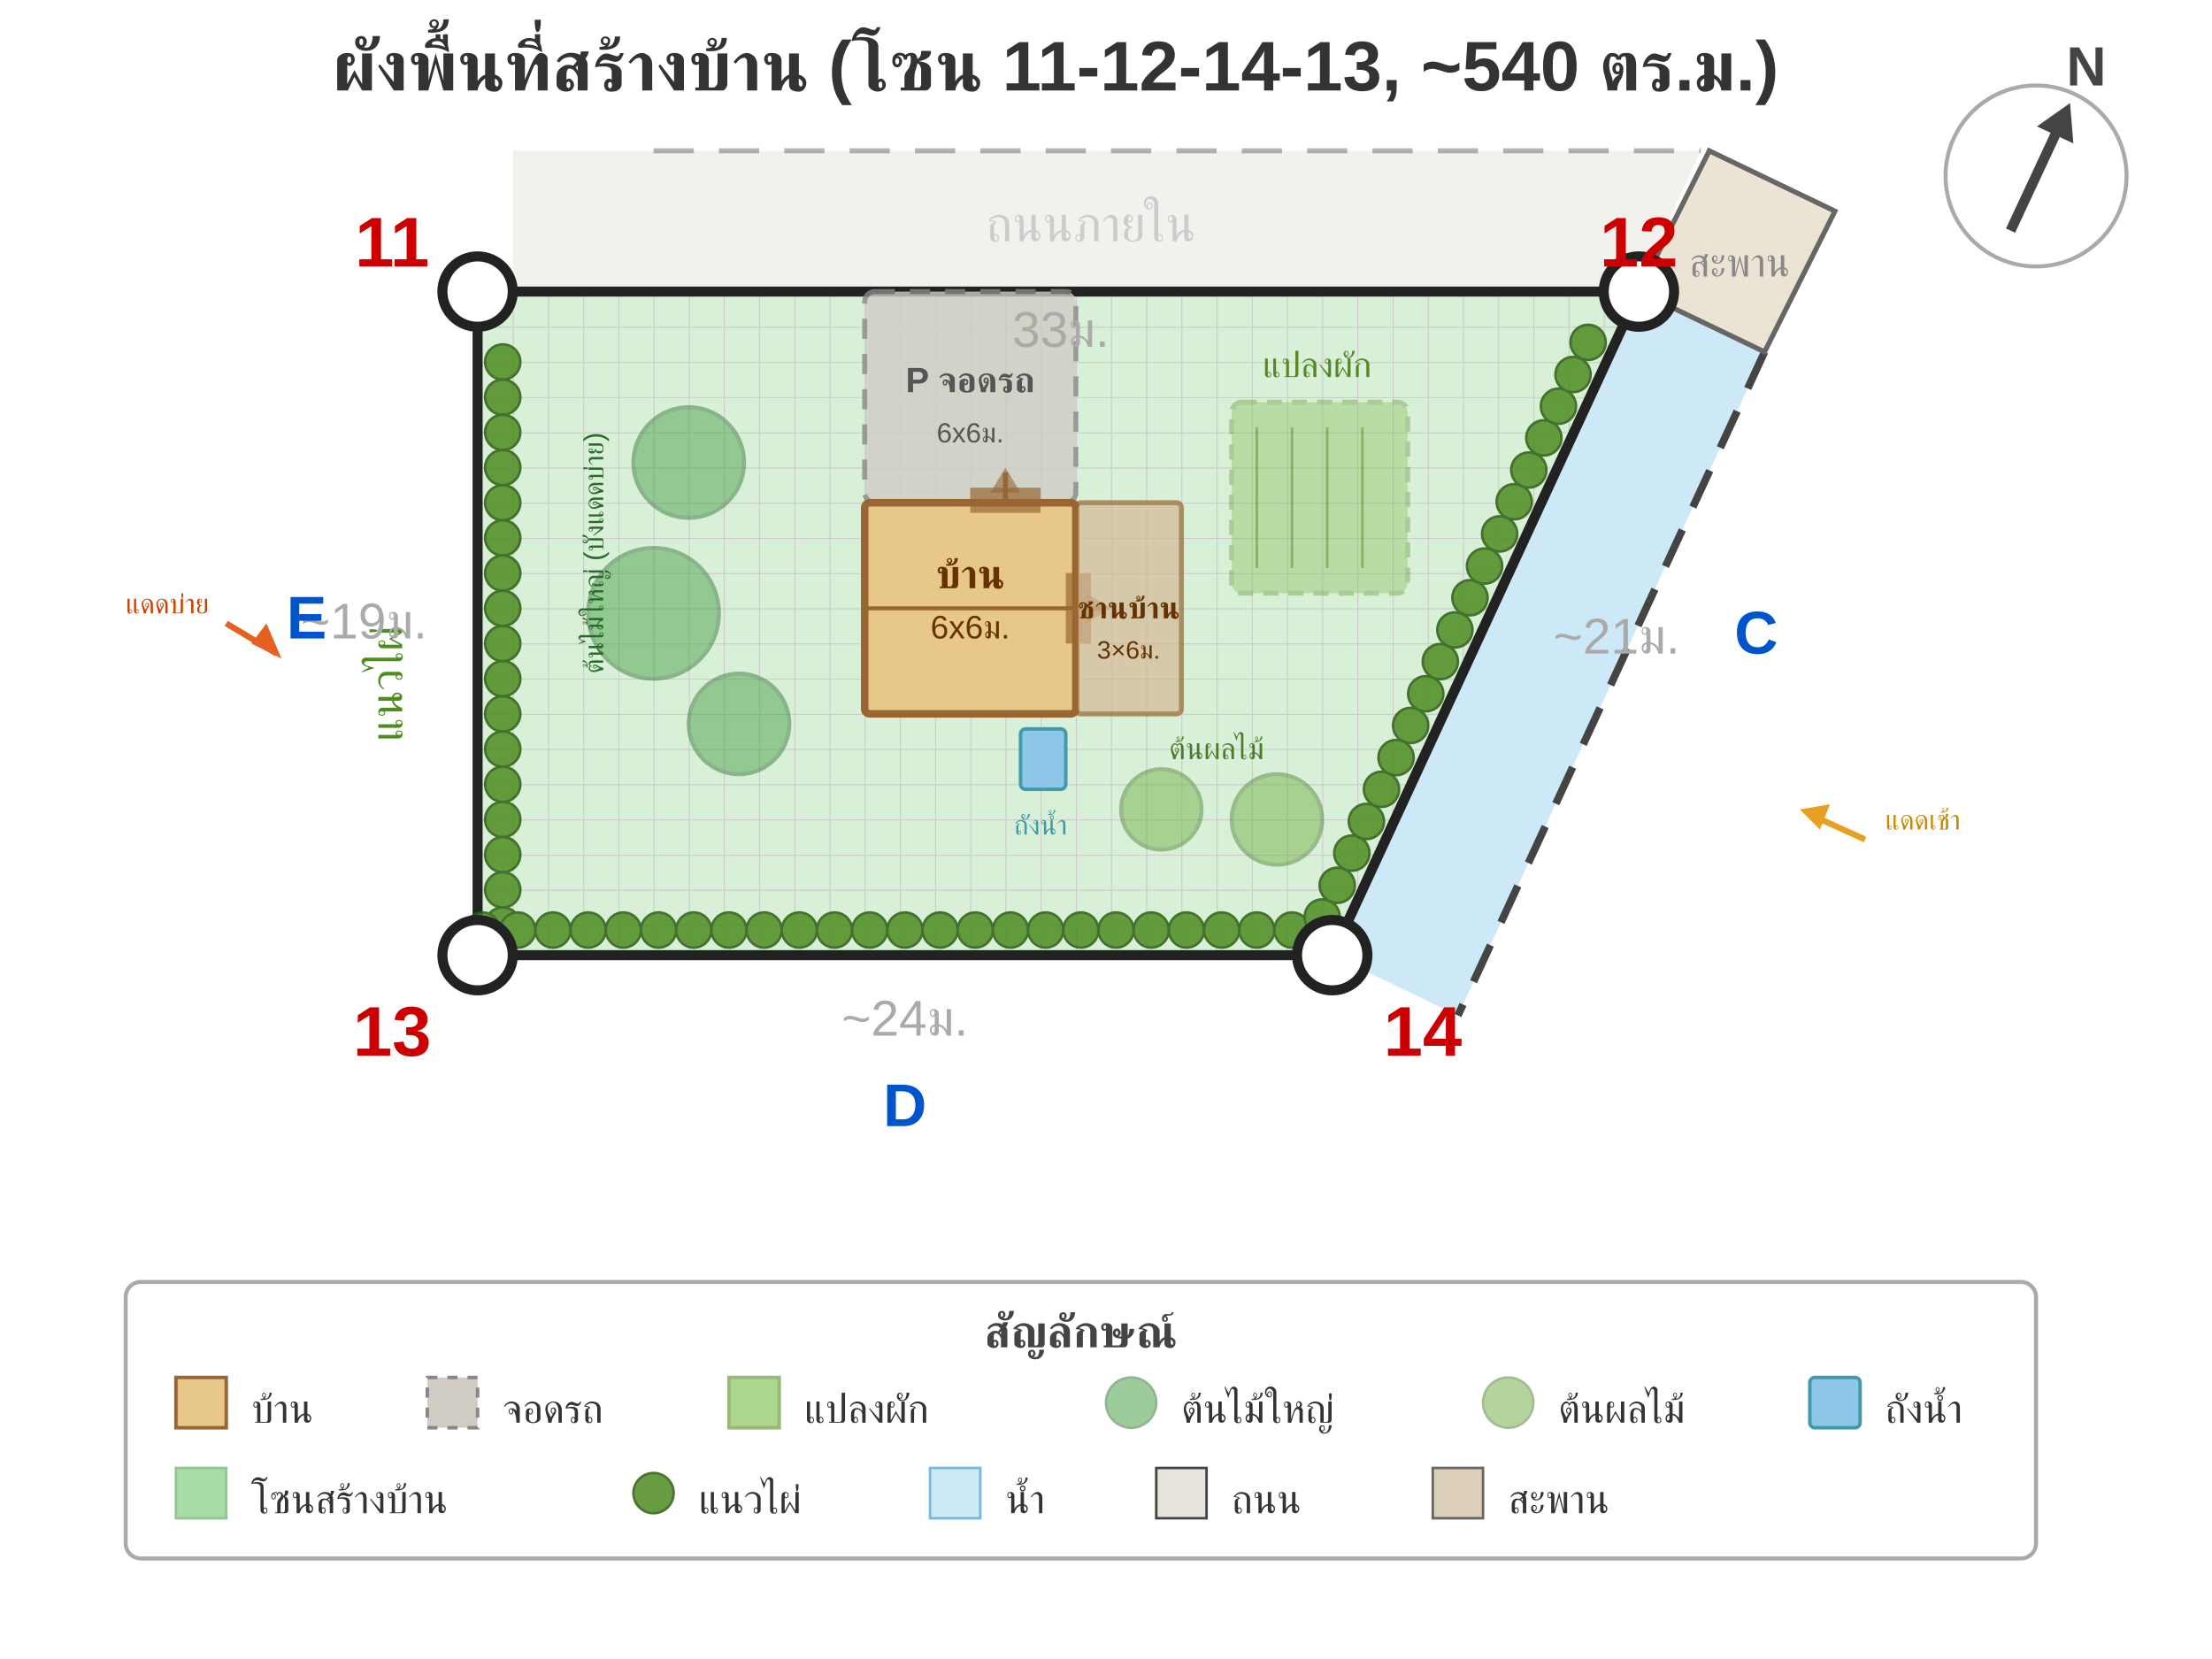
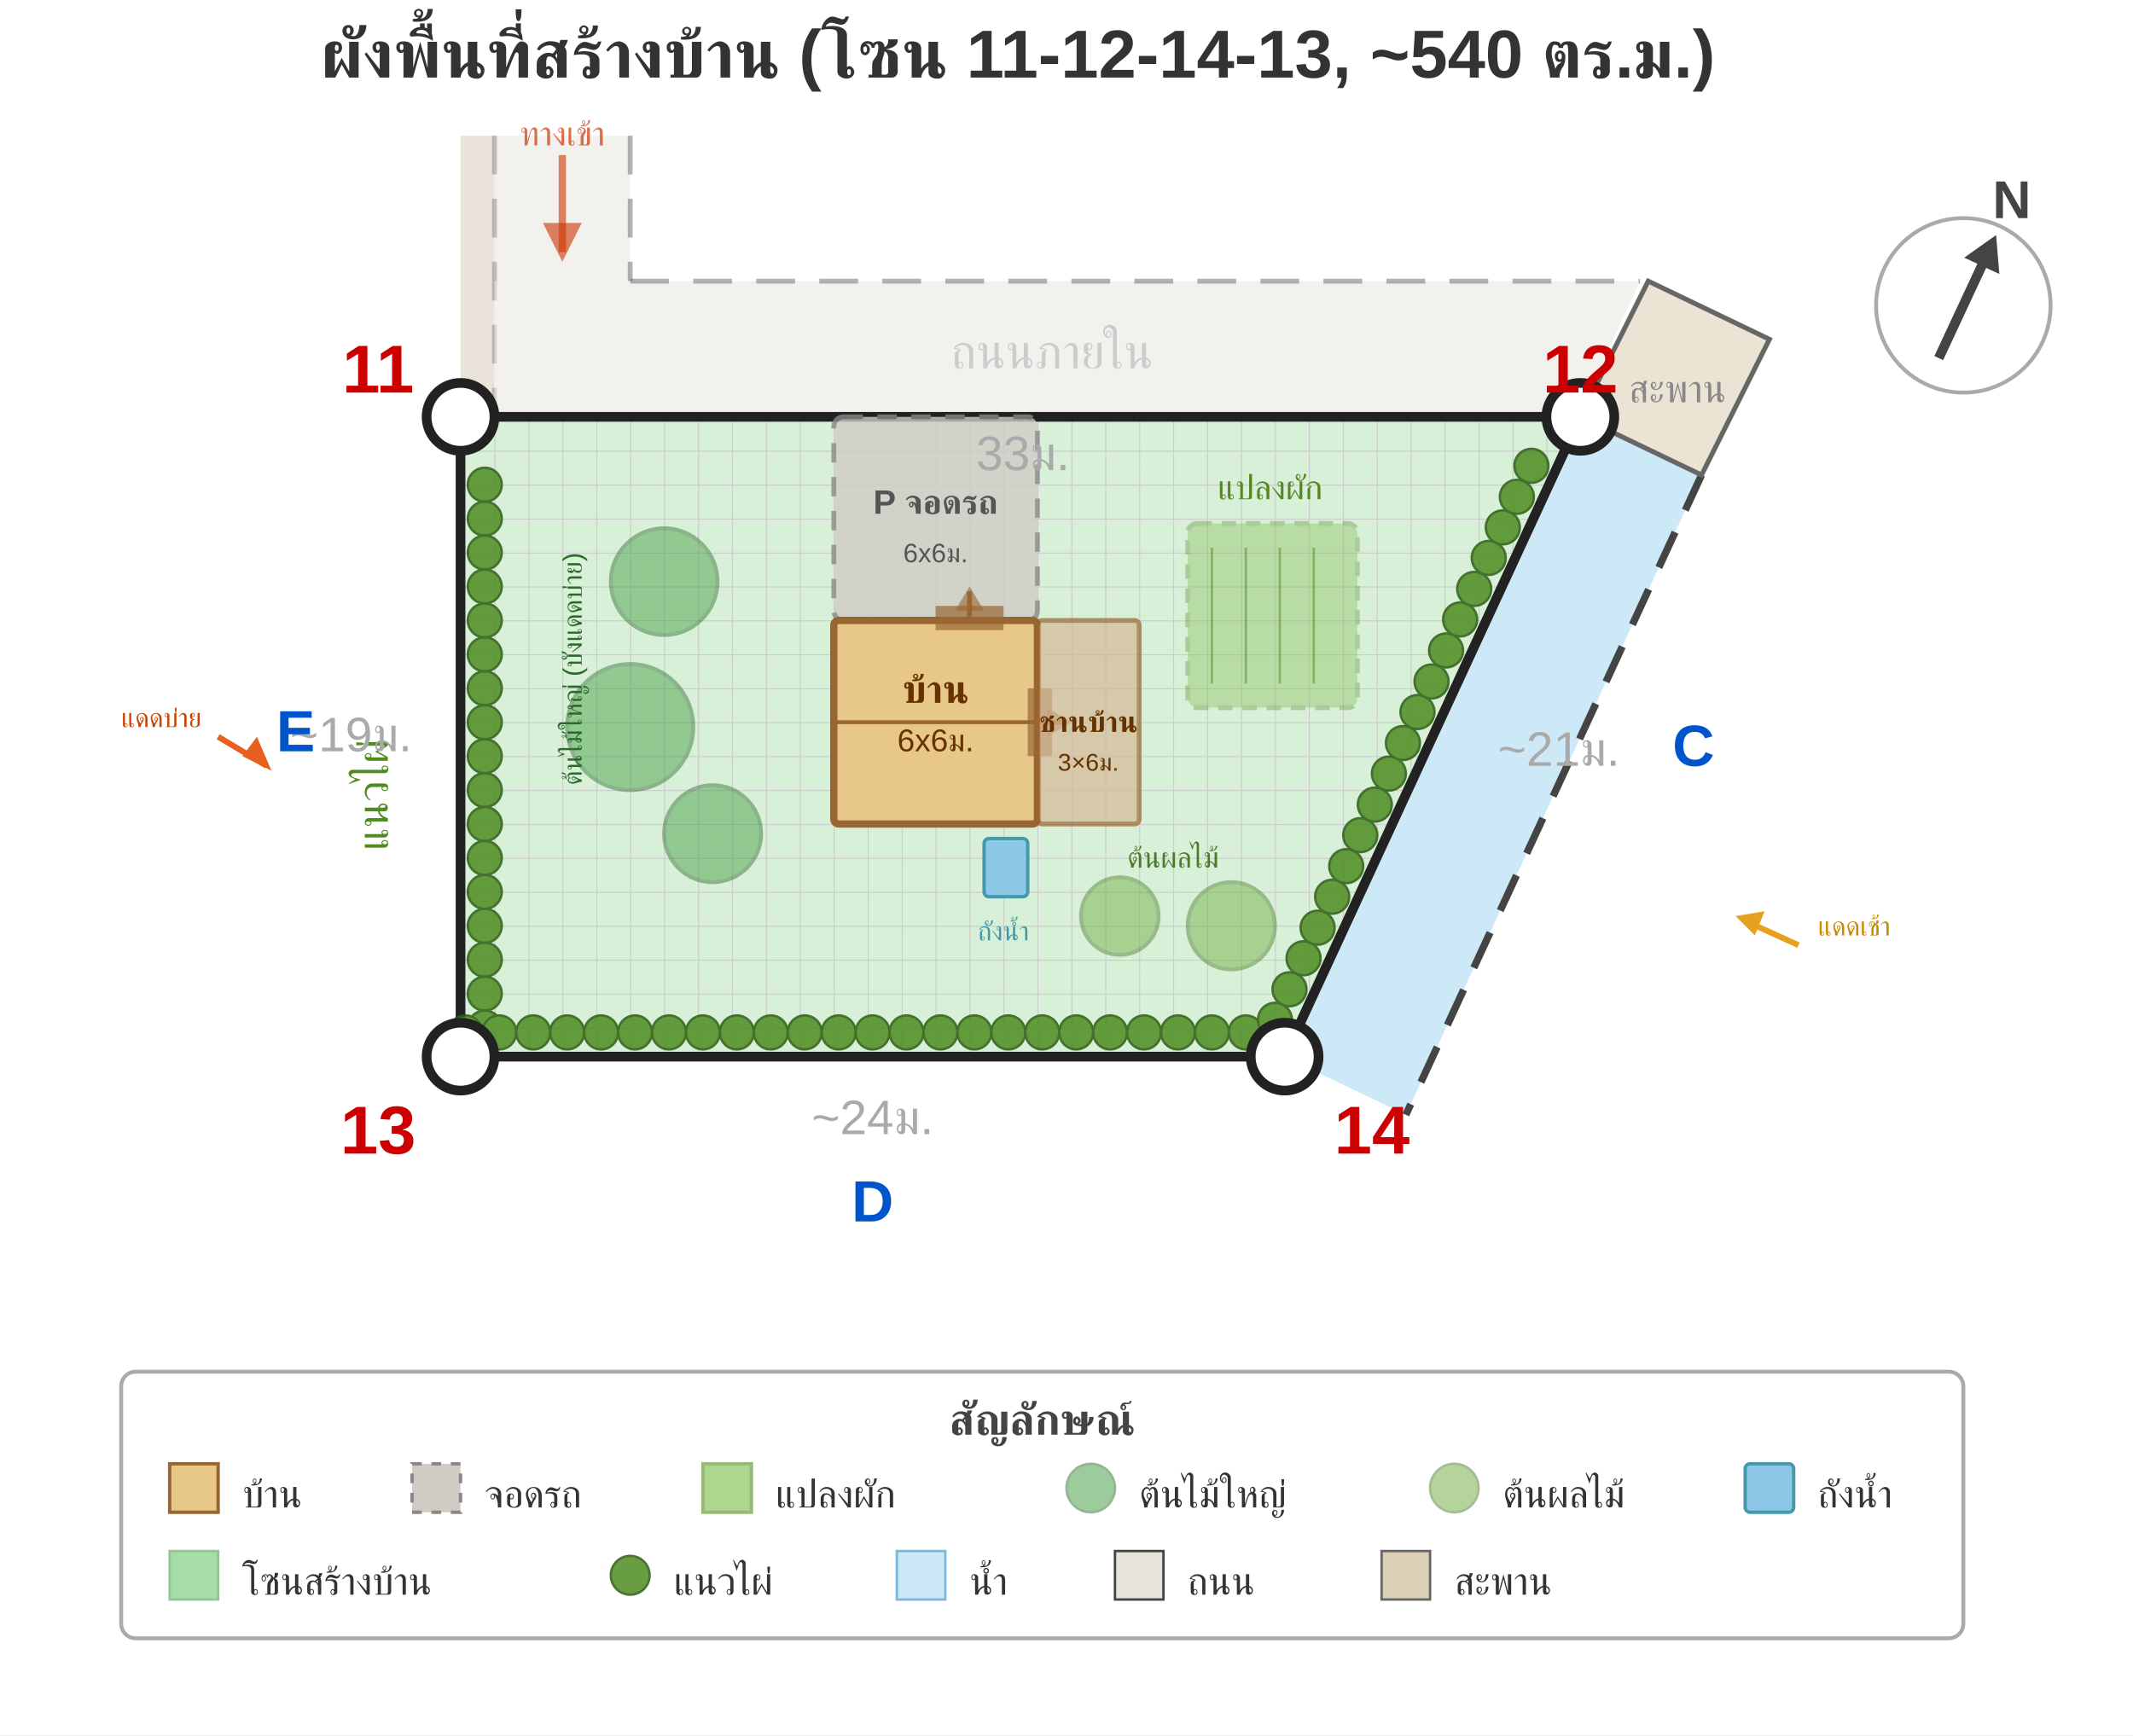
- <svg xmlns="http://www.w3.org/2000/svg" viewBox="55 590 440 330" width="880" height="660">
-   <rect x="55" y="590" width="440" height="330" fill="white" />
+ <svg xmlns="http://www.w3.org/2000/svg" viewBox="55 562 440 358" width="880" height="716">
+   <rect x="55" y="562" width="440" height="358" fill="white" />
  <defs>
    <pattern id="grid1m" x="150" y="130" width="7" height="7" patternUnits="userSpaceOnUse">
      <line x1="0" y1="0" x2="7" y2="0" stroke="#ccc" stroke-width="0.4" />
      <line x1="0" y1="0" x2="0" y2="7" stroke="#ccc" stroke-width="0.4" />
    </pattern>
  </defs>
-   <text x="265" y="608" font-family="Arial" font-size="14" font-weight="bold" fill="#333" text-anchor="middle">ผังพื้นที่สร้างบ้าน (โซน 11-12-14-13, ~540 ตร.ม.)</text>
+   <text x="265" y="578" font-family="Arial" font-size="14" font-weight="bold" fill="#333" text-anchor="middle">ผังพื้นที่สร้างบ้าน (โซน 11-12-14-13, ~540 ตร.ม.)</text>
  <polygon points="381,648 406,660 345,792 320,780" fill="#b8dff5" stroke="none" opacity="0.7" />
  <line x1="406" y1="660" x2="345" y2="792" stroke="#444" stroke-width="1.5" stroke-dasharray="8,5" />
+   <rect x="150" y="590" width="7" height="58" fill="#c8b8a0" opacity="0.4" />
+   <rect x="157" y="590" width="28" height="30" fill="#e8e4dc" opacity="0.5" />
+   <line x1="185" y1="590" x2="185" y2="620" stroke="#444" stroke-width="1" stroke-dasharray="8,5" opacity="0.4" />
+   <line x1="157" y1="590" x2="157" y2="648" stroke="#444" stroke-width="1" stroke-dasharray="8,5" opacity="0.3" />
+   <line x1="171" y1="594" x2="171" y2="614" stroke="#cc3300" stroke-width="1.5" opacity="0.6" />
+   <polygon points="171,616 167,608 175,608" fill="#cc3300" opacity="0.6" />
+   <text x="171" y="592" font-family="Arial" font-size="7" fill="#cc3300" text-anchor="middle" opacity="0.7">ทางเข้า</text>
  <polygon points="157,620 393.3,620 380.5,648 157,648" fill="#e8e4dc" opacity="0.5" />
  <line x1="185" y1="620" x2="393.3" y2="620" stroke="#444" stroke-width="1" stroke-dasharray="8,5" opacity="0.4" />
  <line x1="157" y1="648" x2="380.5" y2="648" stroke="#444" stroke-width="1" stroke-dasharray="8,5" opacity="0.4" />
  <text x="272" y="638" font-family="Arial" font-size="10" fill="#ccc" text-anchor="middle">ถนนภายใน</text>
  <polygon points="395,620 420,632 406,660 381,648" fill="#ddd0b8" fill-opacity="0.6" stroke="#666" stroke-width="1" />
  <text x="401" y="645" font-family="Arial" font-size="8" fill="#888" text-anchor="middle">สะพาน</text>
  <polygon points="150,648 381,648 320,780 150,780" fill="#4dbb4d" opacity="0.22" stroke="none" />
  <polygon points="150,648 381,648 320,780 150,780" fill="url(#grid1m)" stroke="none" />
  <polygon points="150,648 381,648 320,780 150,780" fill="none" stroke="#222" stroke-width="2" stroke-linejoin="round" />
  <rect x="227" y="648" width="42" height="42" fill="#d0ccc4" opacity="0.8" stroke="#888" stroke-width="1" stroke-dasharray="4,3" rx="2" />
  <text x="248" y="668" font-family="Arial" font-size="7" font-weight="bold" fill="#555" text-anchor="middle">P จอดรถ</text>
  <text x="248" y="678" font-family="Arial" font-size="5.5" fill="#555" text-anchor="middle">6x6ม.</text>
  <rect x="227" y="690" width="42" height="42" fill="#e8c888" stroke="#996633" stroke-width="1.5" rx="1" />
  <line x1="227" y1="711" x2="269" y2="711" stroke="#996633" stroke-width="0.8" />
  <rect x="248" y="687" width="14" height="5" fill="#996633" opacity="0.7" stroke="none" />
  <line x1="255" y1="690" x2="255" y2="684" stroke="#996633" stroke-width="1" />
  <polygon points="255,683 252,688 258,688" fill="#996633" opacity="0.6" />
  <rect x="267" y="704" width="5" height="14" fill="#996633" opacity="0.7" stroke="none" />
  <line x1="269" y1="711" x2="275" y2="711" stroke="#996633" stroke-width="1" />
  <polygon points="276,711 271,708 271,714" fill="#996633" opacity="0.6" />
  <text x="248" y="707" font-family="Arial" font-size="8" font-weight="bold" fill="#663300" text-anchor="middle">บ้าน</text>
  <text x="248" y="717" font-family="Arial" font-size="6.5" fill="#663300" text-anchor="middle">6x6ม.</text>
  <rect x="269" y="690" width="21" height="42" fill="#d4b896" opacity="0.7" stroke="#996633" stroke-width="1" rx="1" />
  <text x="279.5" y="713" font-family="Arial" font-size="6" font-weight="bold" fill="#663300" text-anchor="middle">ชานบ้าน</text>
  <text x="279.5" y="721" font-family="Arial" font-size="5" fill="#663300" text-anchor="middle">3×6ม.</text>
  <rect x="258" y="735" width="9" height="12" fill="#8ec8e8" stroke="#4499aa" stroke-width="0.7" rx="1" />
  <text x="262" y="756" font-family="Arial" font-size="5.5" fill="#4499aa" text-anchor="middle">ถังน้ำ</text>
  <rect x="300" y="670" width="35" height="38" fill="#77bb44" opacity="0.35" stroke="#558822" stroke-width="1" stroke-dasharray="3,2" rx="2" />
  <line x1="305" y1="675" x2="305" y2="703" stroke="#558822" stroke-width="0.5" opacity="0.5" />
  <line x1="312" y1="675" x2="312" y2="703" stroke="#558822" stroke-width="0.5" opacity="0.5" />
  <line x1="319" y1="675" x2="319" y2="703" stroke="#558822" stroke-width="0.5" opacity="0.5" />
  <line x1="326" y1="675" x2="326" y2="703" stroke="#558822" stroke-width="0.5" opacity="0.5" />
  <text x="317" y="665" font-family="Arial" font-size="7" fill="#558822" text-anchor="middle">แปลงผัก</text>
  <circle cx="192" cy="682" r="11" fill="#3a9a3a" opacity="0.45" stroke="#2a6a2a" stroke-width="0.8" />
  <circle cx="185" cy="712" r="13" fill="#3a9a3a" opacity="0.45" stroke="#2a6a2a" stroke-width="0.8" />
  <circle cx="202" cy="734" r="10" fill="#3a9a3a" opacity="0.45" stroke="#2a6a2a" stroke-width="0.8" />
  <text x="175" y="700" font-family="Arial" font-size="5.5" fill="#2a6a2a" text-anchor="middle" transform="rotate(-90,175,700)">ต้นไม้ใหญ่ (บังแดดบ่าย)</text>
  <circle cx="286" cy="751" r="8" fill="#6aaa3a" opacity="0.45" stroke="#4a7a2a" stroke-width="0.8" />
  <circle cx="309" cy="753" r="9" fill="#6aaa3a" opacity="0.45" stroke="#4a7a2a" stroke-width="0.8" />
  <text x="297" y="741" font-family="Arial" font-size="6" fill="#4a7a2a" text-anchor="middle">ต้นผลไม้</text>
  <g transform="translate(410,750)">
    <line x1="16" y1="7" x2="5" y2="2" stroke="#e8a020" stroke-width="1.2" />
    <polygon points="3,1 9,0 7,5" fill="#e8a020" />
    <text x="20" y="5" font-family="Arial" font-size="5.5" fill="#cc8800">แดดเช้า</text>
  </g>
  <g transform="translate(110,720)">
    <line x1="-10" y1="-6" x2="0" y2="0" stroke="#e86020" stroke-width="1.2" />
    <polygon points="1,1 -5,-2 -2,-6" fill="#e86020" />
    <text x="-30" y="-8" font-family="Arial" font-size="5.5" fill="#cc4400">แดดบ่าย</text>
  </g>
  <g id="bamboo-line" fill="#4e8c20" stroke="#2a5a10" stroke-width="0.5" opacity="0.85">
    <circle cx="155" cy="662" r="3.5" />
    <circle cx="155" cy="669" r="3.5" />
    <circle cx="155" cy="676" r="3.5" />
    <circle cx="155" cy="683" r="3.5" />
    <circle cx="155" cy="690" r="3.5" />
    <circle cx="155" cy="697" r="3.5" />
    <circle cx="155" cy="704" r="3.5" />
    <circle cx="155" cy="711" r="3.5" />
    <circle cx="155" cy="718" r="3.5" />
    <circle cx="155" cy="725" r="3.5" />
    <circle cx="155" cy="732" r="3.5" />
    <circle cx="155" cy="739" r="3.5" />
    <circle cx="155" cy="746" r="3.5" />
    <circle cx="155" cy="753" r="3.5" />
    <circle cx="155" cy="760" r="3.5" />
    <circle cx="155" cy="767" r="3.5" />
    <circle cx="155" cy="774" r="3.5" />
    <circle cx="151" cy="775" r="3.5" />
    <circle cx="158" cy="775" r="3.5" />
    <circle cx="165" cy="775" r="3.5" />
    <circle cx="172" cy="775" r="3.5" />
    <circle cx="179" cy="775" r="3.5" />
    <circle cx="186" cy="775" r="3.5" />
    <circle cx="193" cy="775" r="3.5" />
    <circle cx="200" cy="775" r="3.5" />
    <circle cx="207" cy="775" r="3.5" />
    <circle cx="214" cy="775" r="3.5" />
    <circle cx="221" cy="775" r="3.5" />
    <circle cx="228" cy="775" r="3.5" />
    <circle cx="235" cy="775" r="3.5" />
    <circle cx="242" cy="775" r="3.5" />
    <circle cx="249" cy="775" r="3.5" />
    <circle cx="256" cy="775" r="3.5" />
    <circle cx="263" cy="775" r="3.5" />
    <circle cx="270" cy="775" r="3.5" />
    <circle cx="277" cy="775" r="3.5" />
    <circle cx="284" cy="775" r="3.5" />
    <circle cx="291" cy="775" r="3.5" />
    <circle cx="298" cy="775" r="3.5" />
    <circle cx="305" cy="775" r="3.5" />
    <circle cx="312" cy="775" r="3.5" />
    <circle cx="319" cy="775" r="3.5" />
    <circle cx="318.0" cy="772.4" r="3.5" />
    <circle cx="321.0" cy="766.1" r="3.5" />
    <circle cx="323.9" cy="759.7" r="3.5" />
    <circle cx="326.8" cy="753.4" r="3.5" />
    <circle cx="329.8" cy="747.0" r="3.5" />
    <circle cx="332.7" cy="740.7" r="3.5" />
    <circle cx="335.6" cy="734.3" r="3.5" />
    <circle cx="338.6" cy="728.0" r="3.5" />
    <circle cx="341.5" cy="721.6" r="3.5" />
    <circle cx="344.4" cy="715.3" r="3.5" />
    <circle cx="347.4" cy="708.9" r="3.5" />
    <circle cx="350.3" cy="702.6" r="3.5" />
    <circle cx="353.3" cy="696.2" r="3.5" />
    <circle cx="356.2" cy="689.8" r="3.5" />
    <circle cx="359.1" cy="683.5" r="3.5" />
    <circle cx="362.1" cy="677.1" r="3.5" />
    <circle cx="365.0" cy="670.8" r="3.5" />
    <circle cx="367.9" cy="664.5" r="3.5" />
    <circle cx="370.9" cy="658.1" r="3.5" />
  </g>
  <text x="135" y="726" font-family="Arial" font-size="9" fill="#4e8c20" text-anchor="middle" transform="rotate(-90,135,726)">แนวไผ่</text>
  <circle cx="150" cy="648" r="7" fill="white" stroke="#222" stroke-width="2" />
  <circle cx="381" cy="648" r="7" fill="white" stroke="#222" stroke-width="2" />
  <circle cx="150" cy="780" r="7" fill="white" stroke="#222" stroke-width="2" />
  <circle cx="320" cy="780" r="7" fill="white" stroke="#222" stroke-width="2" />
  <text x="133" y="643" font-family="Arial" font-size="14" font-weight="bold" fill="#c00" text-anchor="middle">11</text>
  <text x="381" y="643" font-family="Arial" font-size="14" font-weight="bold" fill="#c00" text-anchor="middle">12</text>
  <text x="133" y="800" font-family="Arial" font-size="14" font-weight="bold" fill="#c00" text-anchor="middle">13</text>
  <text x="338" y="800" font-family="Arial" font-size="14" font-weight="bold" fill="#c00" text-anchor="middle">14</text>
  <g font-family="Arial" font-size="10" fill="#aaa">
    <text x="140" y="717" text-anchor="end">~19ม.</text>
    <text x="235" y="796" text-anchor="middle">~24ม.</text>
    <text x="364" y="720" text-anchor="start">~21ม.</text>
    <text x="266" y="659" text-anchor="middle">33ม.</text>
  </g>
  <text x="400" y="720" font-family="Arial" font-size="12" font-weight="bold" fill="#0055cc" text-anchor="start">C</text>
  <text x="235" y="814" font-family="Arial" font-size="12" font-weight="bold" fill="#0055cc" text-anchor="middle">D</text>
  <text x="120" y="717" font-family="Arial" font-size="12" font-weight="bold" fill="#0055cc" text-anchor="end">E</text>
  <g transform="translate(460,625)">
    <g transform="rotate(25)">
      <line x1="0" y1="12" x2="0" y2="-12" stroke="#444" stroke-width="2" />
      <polygon points="0,-16 -4,-9 4,-9" fill="#444" />
    </g>
    <text x="10" y="-18" font-family="Arial" font-size="11" font-weight="bold" fill="#444" text-anchor="middle">N</text>
    <circle cx="0" cy="0" r="18" fill="none" stroke="#aaa" stroke-width="0.8" />
  </g>
  <rect x="80" y="845" width="380" height="55" fill="white" stroke="#aaa" stroke-width="0.8" rx="3" />
  <text x="270" y="858" font-family="Arial" font-size="9" font-weight="bold" fill="#444" text-anchor="middle">สัญลักษณ์</text>
  <rect x="90" y="864" width="10" height="10" fill="#e8c888" stroke="#996633" stroke-width="0.7" />
  <text x="105" y="873" font-family="Arial" font-size="8" fill="#333">บ้าน</text>
  <rect x="140" y="864" width="10" height="10" fill="#d0ccc4" stroke="#888" stroke-width="0.7" stroke-dasharray="2,2" />
  <text x="155" y="873" font-family="Arial" font-size="8" fill="#333">จอดรถ</text>
  <rect x="200" y="864" width="10" height="10" fill="#77bb44" opacity="0.6" stroke="#558822" stroke-width="0.7" />
  <text x="215" y="873" font-family="Arial" font-size="8" fill="#333">แปลงผัก</text>
  <circle cx="280" cy="869" r="5" fill="#3a9a3a" opacity="0.5" stroke="#2a6a2a" stroke-width="0.5" />
  <text x="290" y="873" font-family="Arial" font-size="8" fill="#333">ต้นไม้ใหญ่</text>
  <circle cx="355" cy="869" r="5" fill="#6aaa3a" opacity="0.5" stroke="#4a7a2a" stroke-width="0.5" />
  <text x="365" y="873" font-family="Arial" font-size="8" fill="#333">ต้นผลไม้</text>
  <rect x="415" y="864" width="10" height="10" fill="#8ec8e8" stroke="#4499aa" stroke-width="0.7" rx="1" />
  <text x="430" y="873" font-family="Arial" font-size="8" fill="#333">ถังน้ำ</text>
  <rect x="90" y="882" width="10" height="10" fill="#4dbb4d" opacity="0.5" stroke="#2a8a2a" stroke-width="0.5" />
  <text x="105" y="891" font-family="Arial" font-size="8" fill="#333">โซนสร้างบ้าน</text>
  <circle cx="185" cy="887" r="4" fill="#4e8c20" stroke="#2a5a10" stroke-width="0.5" opacity="0.85" />
  <text x="194" y="891" font-family="Arial" font-size="8" fill="#333">แนวไผ่</text>
  <rect x="240" y="882" width="10" height="10" fill="#b8dff5" opacity="0.7" stroke="#4499cc" stroke-width="0.5" />
  <text x="255" y="891" font-family="Arial" font-size="8" fill="#333">น้ำ</text>
  <rect x="285" y="882" width="10" height="10" fill="#e8e4dc" stroke="#444" stroke-width="0.5" />
  <text x="300" y="891" font-family="Arial" font-size="8" fill="#333">ถนน</text>
  <rect x="340" y="882" width="10" height="10" fill="#ddd0b8" stroke="#666" stroke-width="0.5" />
  <text x="355" y="891" font-family="Arial" font-size="8" fill="#333">สะพาน</text>
</svg>
